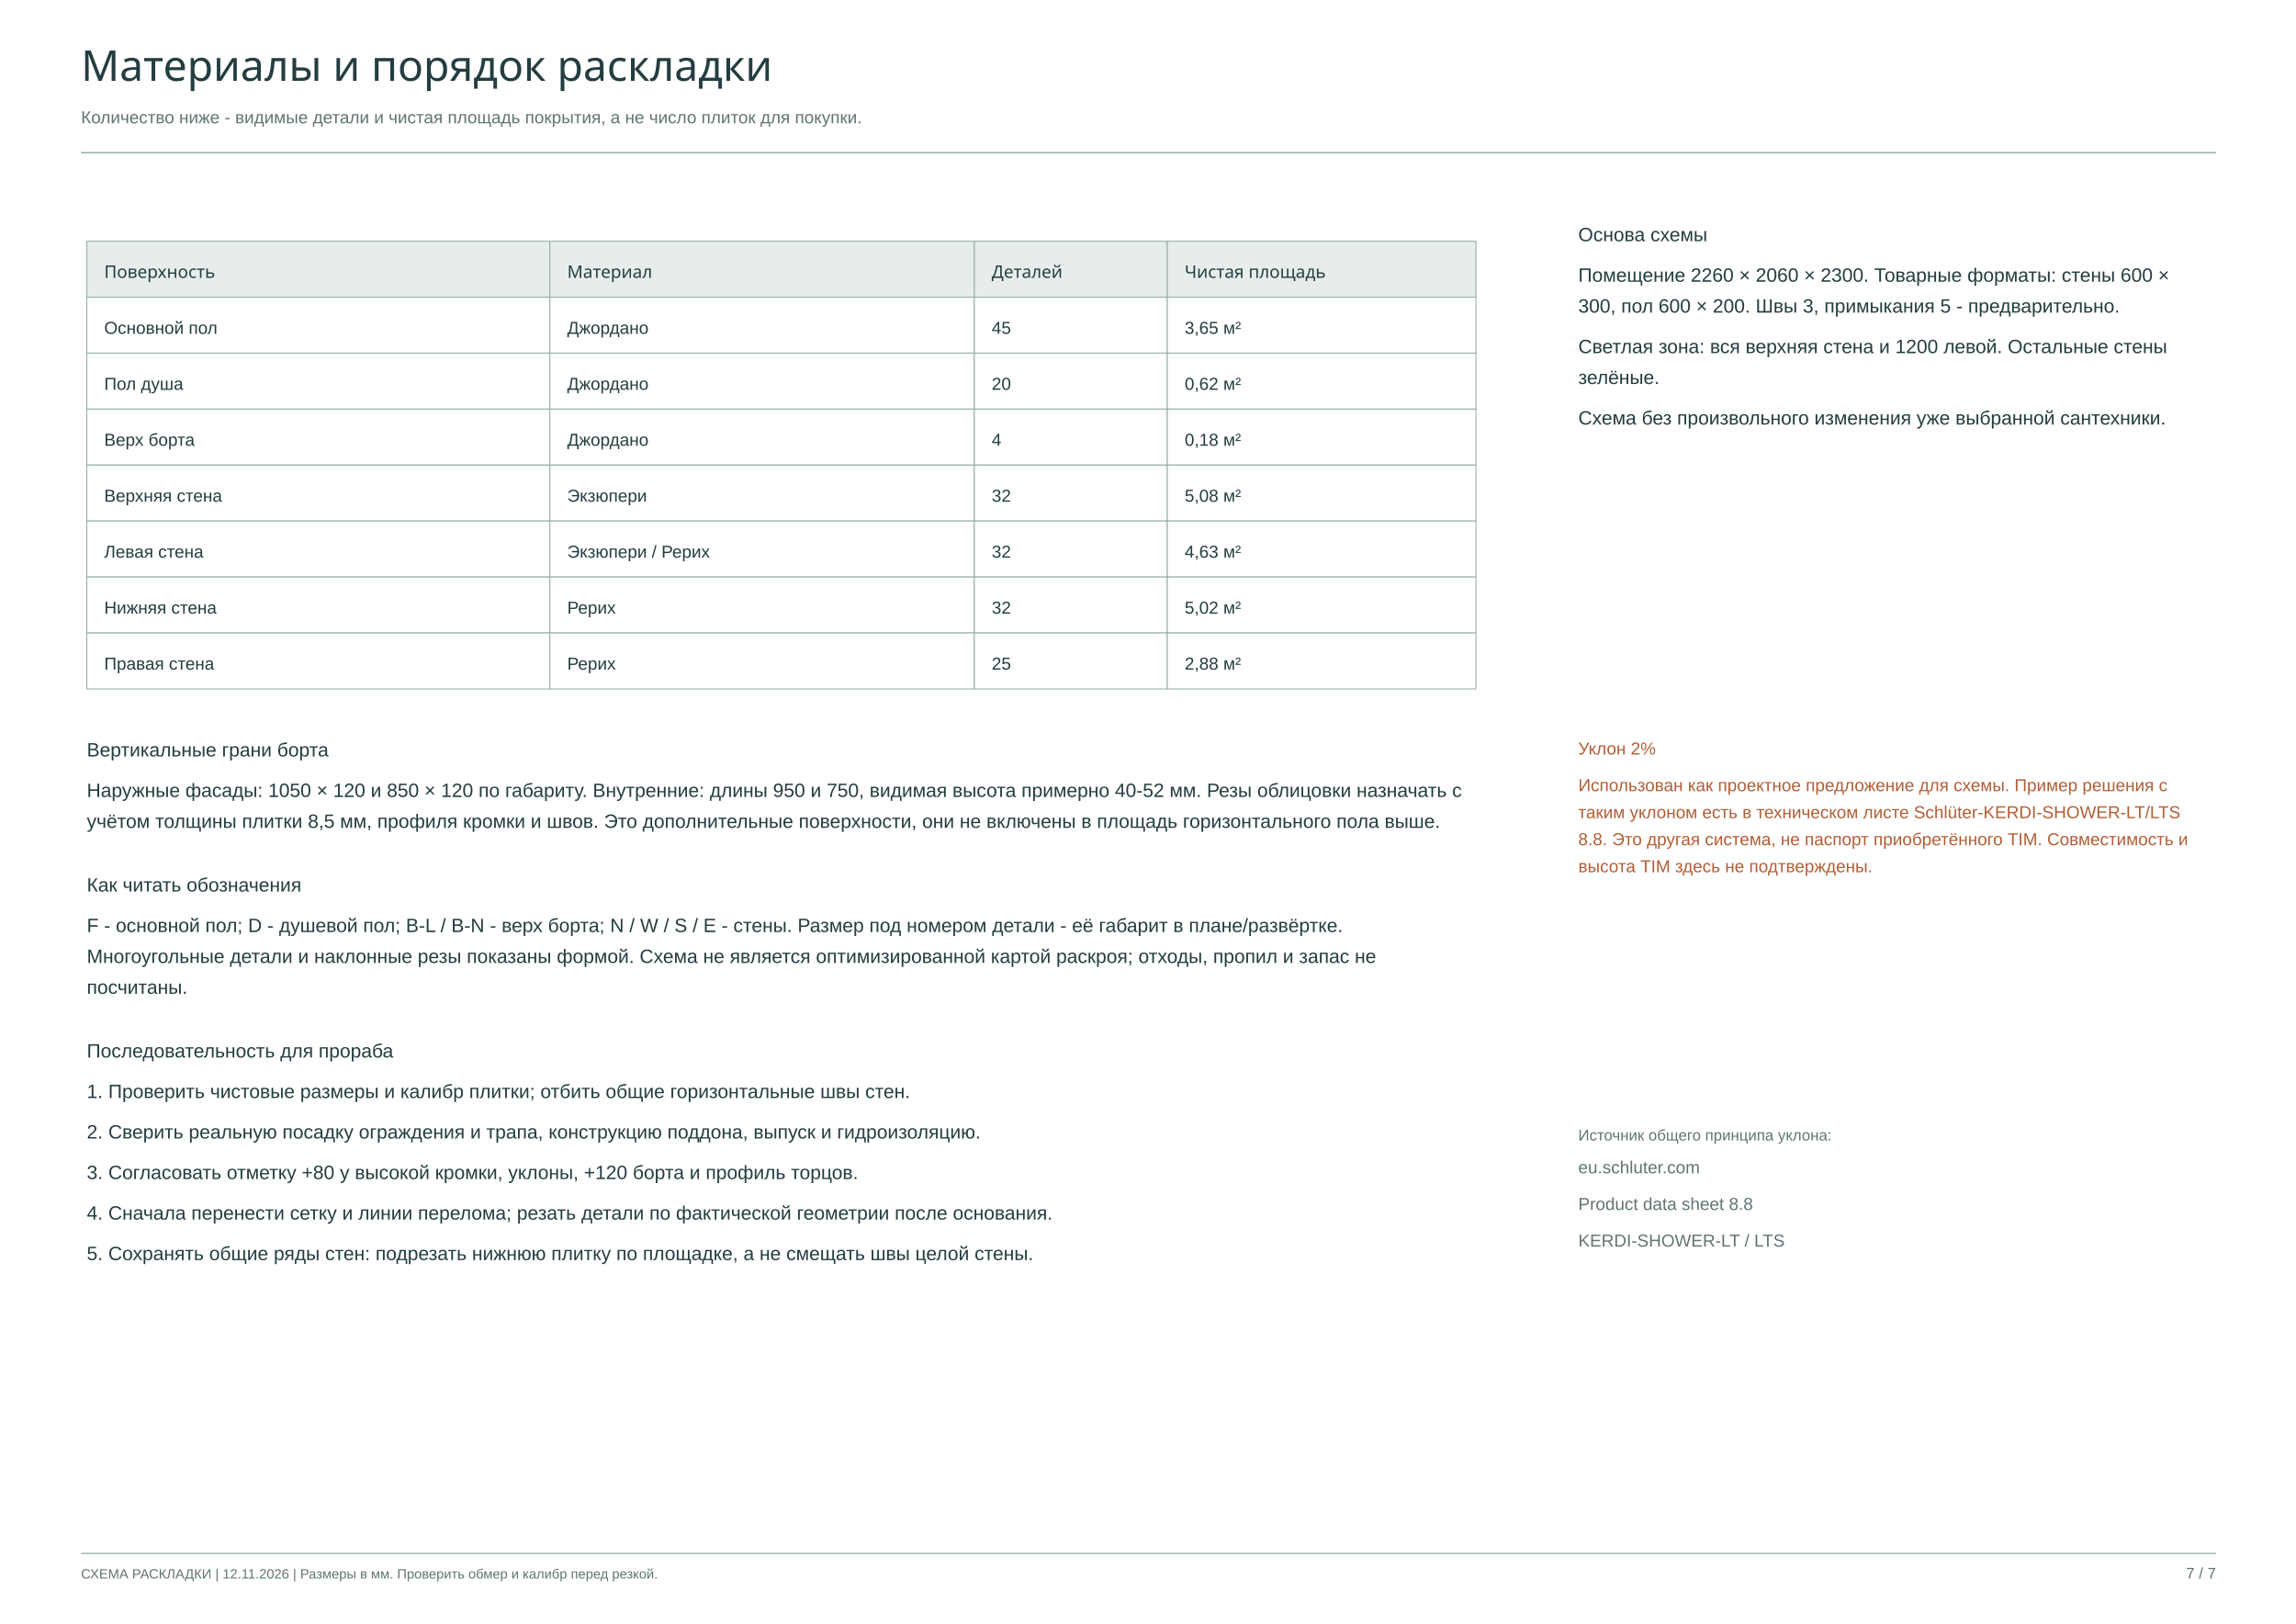
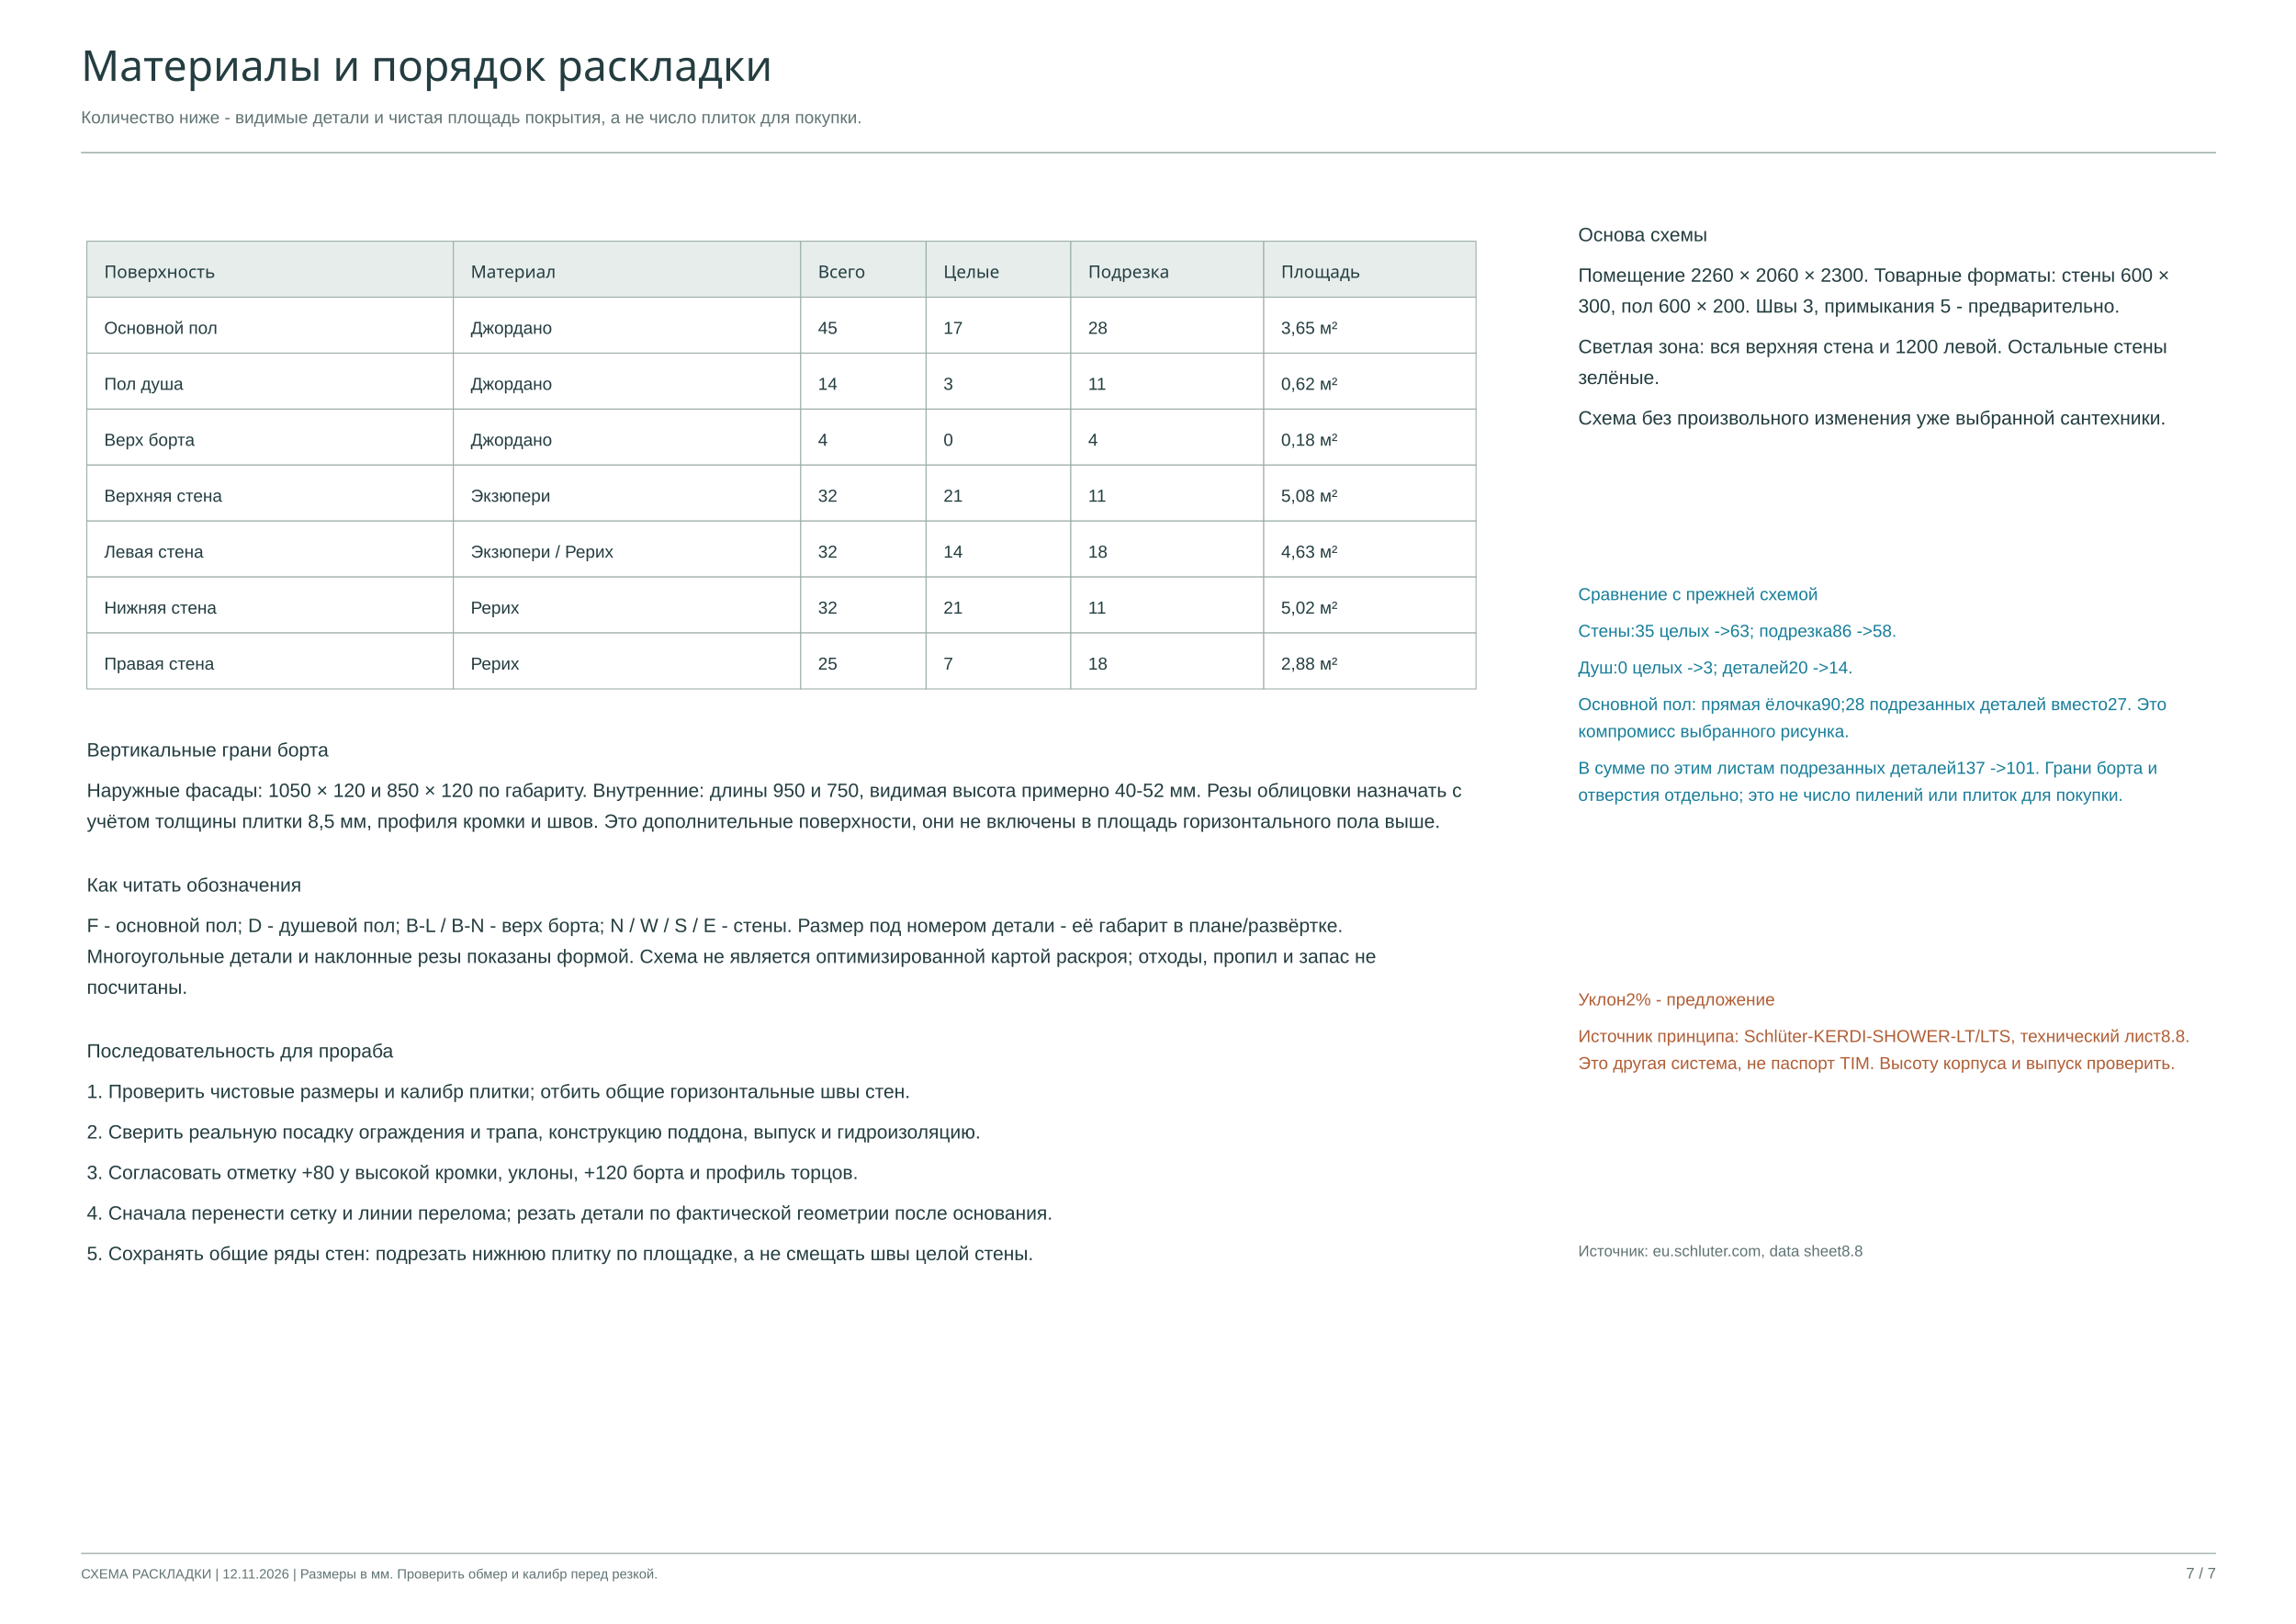
<svg xmlns="http://www.w3.org/2000/svg" width="1190.551" height="841.89" preserveAspectRatio="xMinYMin meet" viewBox="0 0 1190 841" version="1.0" fill-rule="evenodd">
  <clipPath id="clip">
    <rect x="0" y="0" width="1190.551" height="841.89" />
  </clipPath>
  <g id="group" transform="scale(1,-1) translate(0,-841)" style="clip-path: url(#clip)">
    <g transform="">
      <rect x="0" y="0" width="1190.551" height="841.89" style="stroke: none; stroke-linecap: butt; stroke-width: 0.5; fill: rgb(100%,100%,100%); fill-rule: evenodd;" />
      <text x="42" y="799.89" style="font-family: Arial-Bold; font-size: 22px;fill: rgb(14%,24%,25%); stroke:none;" transform="translate(0,1599) scale(1,-1)">Материалы и порядок раскладки</text>
      <text x="42" y="777.89" style="font-family: Arial; font-size: 9px;fill: rgb(38%,45%,45%); stroke:none;" transform="translate(0,1555) scale(1,-1)">Количество ниже - видимые детали и чистая площадь покрытия, а не число плиток для покупки.</text>
      <path d="M 42,761.89 L 1148.551,761.89 Z" style="stroke: rgb(60%,67%,65%); stroke-linecap: butt; stroke-width: 0.7;" />
      <path d="M 42,36 L 1148.551,36 Z" style="stroke: rgb(60%,67%,65%); stroke-linecap: butt; stroke-width: 0.6;" />
      <text x="42" y="23" style="font-family: Arial; font-size: 7px;fill: rgb(38%,45%,45%); stroke:none;" transform="translate(0,46) scale(1,-1)">СХЕМА РАСКЛАДКИ  |  12.11.2026  |  Размеры в мм. Проверить обмер и калибр перед резкой.</text>
      <text x="1132.985" y="23" style="font-family: Arial; font-size: 8px;fill: rgb(38%,45%,45%); stroke:none;" transform="translate(0,46) scale(1,-1)">7 / 7</text>
-       <rect x="45" y="687" width="240" height="29" style="stroke: rgb(60%,67%,65%); stroke-linecap: butt; stroke-width: 0.5; fill: rgb(90%,93%,92%); fill-rule: evenodd;" />
+       <rect x="45" y="687" width="190" height="29" style="stroke: rgb(60%,67%,65%); stroke-linecap: butt; stroke-width: 0.5; fill: rgb(90%,93%,92%); fill-rule: evenodd;" />
      <text x="54" y="697" style="font-family: Arial-Bold; font-size: 9px;fill: rgb(14%,24%,25%); stroke:none;" transform="translate(0,1394) scale(1,-1)">Поверхность</text>
-       <rect x="285" y="687" width="220" height="29" style="stroke: rgb(60%,67%,65%); stroke-linecap: butt; stroke-width: 0.5; fill: rgb(90%,93%,92%); fill-rule: evenodd;" />
-       <text x="294" y="697" style="font-family: Arial-Bold; font-size: 9px;fill: rgb(14%,24%,25%); stroke:none;" transform="translate(0,1394) scale(1,-1)">Материал</text>
-       <rect x="505" y="687" width="100" height="29" style="stroke: rgb(60%,67%,65%); stroke-linecap: butt; stroke-width: 0.5; fill: rgb(90%,93%,92%); fill-rule: evenodd;" />
-       <text x="514" y="697" style="font-family: Arial-Bold; font-size: 9px;fill: rgb(14%,24%,25%); stroke:none;" transform="translate(0,1394) scale(1,-1)">Деталей</text>
-       <rect x="605" y="687" width="160" height="29" style="stroke: rgb(60%,67%,65%); stroke-linecap: butt; stroke-width: 0.5; fill: rgb(90%,93%,92%); fill-rule: evenodd;" />
-       <text x="614" y="697" style="font-family: Arial-Bold; font-size: 9px;fill: rgb(14%,24%,25%); stroke:none;" transform="translate(0,1394) scale(1,-1)">Чистая площадь</text>
-       <rect x="45" y="658" width="240" height="29" style="stroke: rgb(60%,67%,65%); stroke-linecap: butt; stroke-width: 0.5; fill: rgb(100%,100%,100%); fill-rule: evenodd;" />
+       <rect x="235" y="687" width="180" height="29" style="stroke: rgb(60%,67%,65%); stroke-linecap: butt; stroke-width: 0.5; fill: rgb(90%,93%,92%); fill-rule: evenodd;" />
+       <text x="244" y="697" style="font-family: Arial-Bold; font-size: 9px;fill: rgb(14%,24%,25%); stroke:none;" transform="translate(0,1394) scale(1,-1)">Материал</text>
+       <rect x="415" y="687" width="65" height="29" style="stroke: rgb(60%,67%,65%); stroke-linecap: butt; stroke-width: 0.5; fill: rgb(90%,93%,92%); fill-rule: evenodd;" />
+       <text x="424" y="697" style="font-family: Arial-Bold; font-size: 9px;fill: rgb(14%,24%,25%); stroke:none;" transform="translate(0,1394) scale(1,-1)">Всего</text>
+       <rect x="480" y="687" width="75" height="29" style="stroke: rgb(60%,67%,65%); stroke-linecap: butt; stroke-width: 0.5; fill: rgb(90%,93%,92%); fill-rule: evenodd;" />
+       <text x="489" y="697" style="font-family: Arial-Bold; font-size: 9px;fill: rgb(14%,24%,25%); stroke:none;" transform="translate(0,1394) scale(1,-1)">Целые</text>
+       <rect x="555" y="687" width="100" height="29" style="stroke: rgb(60%,67%,65%); stroke-linecap: butt; stroke-width: 0.5; fill: rgb(90%,93%,92%); fill-rule: evenodd;" />
+       <text x="564" y="697" style="font-family: Arial-Bold; font-size: 9px;fill: rgb(14%,24%,25%); stroke:none;" transform="translate(0,1394) scale(1,-1)">Подрезка</text>
+       <rect x="655" y="687" width="110" height="29" style="stroke: rgb(60%,67%,65%); stroke-linecap: butt; stroke-width: 0.5; fill: rgb(90%,93%,92%); fill-rule: evenodd;" />
+       <text x="664" y="697" style="font-family: Arial-Bold; font-size: 9px;fill: rgb(14%,24%,25%); stroke:none;" transform="translate(0,1394) scale(1,-1)">Площадь</text>
+       <rect x="45" y="658" width="190" height="29" style="stroke: rgb(60%,67%,65%); stroke-linecap: butt; stroke-width: 0.5; fill: rgb(100%,100%,100%); fill-rule: evenodd;" />
      <text x="54" y="668" style="font-family: Arial; font-size: 9px;fill: rgb(14%,24%,25%); stroke:none;" transform="translate(0,1336) scale(1,-1)">Основной пол</text>
-       <rect x="285" y="658" width="220" height="29" style="stroke: rgb(60%,67%,65%); stroke-linecap: butt; stroke-width: 0.5; fill: rgb(100%,100%,100%); fill-rule: evenodd;" />
-       <text x="294" y="668" style="font-family: Arial; font-size: 9px;fill: rgb(14%,24%,25%); stroke:none;" transform="translate(0,1336) scale(1,-1)">Джордано</text>
-       <rect x="505" y="658" width="100" height="29" style="stroke: rgb(60%,67%,65%); stroke-linecap: butt; stroke-width: 0.5; fill: rgb(100%,100%,100%); fill-rule: evenodd;" />
-       <text x="514" y="668" style="font-family: Arial; font-size: 9px;fill: rgb(14%,24%,25%); stroke:none;" transform="translate(0,1336) scale(1,-1)">45</text>
-       <rect x="605" y="658" width="160" height="29" style="stroke: rgb(60%,67%,65%); stroke-linecap: butt; stroke-width: 0.5; fill: rgb(100%,100%,100%); fill-rule: evenodd;" />
-       <text x="614" y="668" style="font-family: Arial; font-size: 9px;fill: rgb(14%,24%,25%); stroke:none;" transform="translate(0,1336) scale(1,-1)">3,65 м²</text>
-       <rect x="45" y="629" width="240" height="29" style="stroke: rgb(60%,67%,65%); stroke-linecap: butt; stroke-width: 0.5; fill: rgb(100%,100%,100%); fill-rule: evenodd;" />
+       <rect x="235" y="658" width="180" height="29" style="stroke: rgb(60%,67%,65%); stroke-linecap: butt; stroke-width: 0.5; fill: rgb(100%,100%,100%); fill-rule: evenodd;" />
+       <text x="244" y="668" style="font-family: Arial; font-size: 9px;fill: rgb(14%,24%,25%); stroke:none;" transform="translate(0,1336) scale(1,-1)">Джордано</text>
+       <rect x="415" y="658" width="65" height="29" style="stroke: rgb(60%,67%,65%); stroke-linecap: butt; stroke-width: 0.5; fill: rgb(100%,100%,100%); fill-rule: evenodd;" />
+       <text x="424" y="668" style="font-family: Arial; font-size: 9px;fill: rgb(14%,24%,25%); stroke:none;" transform="translate(0,1336) scale(1,-1)">45</text>
+       <rect x="480" y="658" width="75" height="29" style="stroke: rgb(60%,67%,65%); stroke-linecap: butt; stroke-width: 0.5; fill: rgb(100%,100%,100%); fill-rule: evenodd;" />
+       <text x="489" y="668" style="font-family: Arial; font-size: 9px;fill: rgb(14%,24%,25%); stroke:none;" transform="translate(0,1336) scale(1,-1)">17</text>
+       <rect x="555" y="658" width="100" height="29" style="stroke: rgb(60%,67%,65%); stroke-linecap: butt; stroke-width: 0.5; fill: rgb(100%,100%,100%); fill-rule: evenodd;" />
+       <text x="564" y="668" style="font-family: Arial; font-size: 9px;fill: rgb(14%,24%,25%); stroke:none;" transform="translate(0,1336) scale(1,-1)">28</text>
+       <rect x="655" y="658" width="110" height="29" style="stroke: rgb(60%,67%,65%); stroke-linecap: butt; stroke-width: 0.5; fill: rgb(100%,100%,100%); fill-rule: evenodd;" />
+       <text x="664" y="668" style="font-family: Arial; font-size: 9px;fill: rgb(14%,24%,25%); stroke:none;" transform="translate(0,1336) scale(1,-1)">3,65 м²</text>
+       <rect x="45" y="629" width="190" height="29" style="stroke: rgb(60%,67%,65%); stroke-linecap: butt; stroke-width: 0.5; fill: rgb(100%,100%,100%); fill-rule: evenodd;" />
      <text x="54" y="639" style="font-family: Arial; font-size: 9px;fill: rgb(14%,24%,25%); stroke:none;" transform="translate(0,1278) scale(1,-1)">Пол душа</text>
-       <rect x="285" y="629" width="220" height="29" style="stroke: rgb(60%,67%,65%); stroke-linecap: butt; stroke-width: 0.5; fill: rgb(100%,100%,100%); fill-rule: evenodd;" />
-       <text x="294" y="639" style="font-family: Arial; font-size: 9px;fill: rgb(14%,24%,25%); stroke:none;" transform="translate(0,1278) scale(1,-1)">Джордано</text>
-       <rect x="505" y="629" width="100" height="29" style="stroke: rgb(60%,67%,65%); stroke-linecap: butt; stroke-width: 0.5; fill: rgb(100%,100%,100%); fill-rule: evenodd;" />
-       <text x="514" y="639" style="font-family: Arial; font-size: 9px;fill: rgb(14%,24%,25%); stroke:none;" transform="translate(0,1278) scale(1,-1)">20</text>
-       <rect x="605" y="629" width="160" height="29" style="stroke: rgb(60%,67%,65%); stroke-linecap: butt; stroke-width: 0.5; fill: rgb(100%,100%,100%); fill-rule: evenodd;" />
-       <text x="614" y="639" style="font-family: Arial; font-size: 9px;fill: rgb(14%,24%,25%); stroke:none;" transform="translate(0,1278) scale(1,-1)">0,62 м²</text>
-       <rect x="45" y="600" width="240" height="29" style="stroke: rgb(60%,67%,65%); stroke-linecap: butt; stroke-width: 0.5; fill: rgb(100%,100%,100%); fill-rule: evenodd;" />
+       <rect x="235" y="629" width="180" height="29" style="stroke: rgb(60%,67%,65%); stroke-linecap: butt; stroke-width: 0.5; fill: rgb(100%,100%,100%); fill-rule: evenodd;" />
+       <text x="244" y="639" style="font-family: Arial; font-size: 9px;fill: rgb(14%,24%,25%); stroke:none;" transform="translate(0,1278) scale(1,-1)">Джордано</text>
+       <rect x="415" y="629" width="65" height="29" style="stroke: rgb(60%,67%,65%); stroke-linecap: butt; stroke-width: 0.5; fill: rgb(100%,100%,100%); fill-rule: evenodd;" />
+       <text x="424" y="639" style="font-family: Arial; font-size: 9px;fill: rgb(14%,24%,25%); stroke:none;" transform="translate(0,1278) scale(1,-1)">14</text>
+       <rect x="480" y="629" width="75" height="29" style="stroke: rgb(60%,67%,65%); stroke-linecap: butt; stroke-width: 0.5; fill: rgb(100%,100%,100%); fill-rule: evenodd;" />
+       <text x="489" y="639" style="font-family: Arial; font-size: 9px;fill: rgb(14%,24%,25%); stroke:none;" transform="translate(0,1278) scale(1,-1)">3</text>
+       <rect x="555" y="629" width="100" height="29" style="stroke: rgb(60%,67%,65%); stroke-linecap: butt; stroke-width: 0.5; fill: rgb(100%,100%,100%); fill-rule: evenodd;" />
+       <text x="564" y="639" style="font-family: Arial; font-size: 9px;fill: rgb(14%,24%,25%); stroke:none;" transform="translate(0,1278) scale(1,-1)">11</text>
+       <rect x="655" y="629" width="110" height="29" style="stroke: rgb(60%,67%,65%); stroke-linecap: butt; stroke-width: 0.5; fill: rgb(100%,100%,100%); fill-rule: evenodd;" />
+       <text x="664" y="639" style="font-family: Arial; font-size: 9px;fill: rgb(14%,24%,25%); stroke:none;" transform="translate(0,1278) scale(1,-1)">0,62 м²</text>
+       <rect x="45" y="600" width="190" height="29" style="stroke: rgb(60%,67%,65%); stroke-linecap: butt; stroke-width: 0.5; fill: rgb(100%,100%,100%); fill-rule: evenodd;" />
      <text x="54" y="610" style="font-family: Arial; font-size: 9px;fill: rgb(14%,24%,25%); stroke:none;" transform="translate(0,1220) scale(1,-1)">Верх борта</text>
-       <rect x="285" y="600" width="220" height="29" style="stroke: rgb(60%,67%,65%); stroke-linecap: butt; stroke-width: 0.5; fill: rgb(100%,100%,100%); fill-rule: evenodd;" />
-       <text x="294" y="610" style="font-family: Arial; font-size: 9px;fill: rgb(14%,24%,25%); stroke:none;" transform="translate(0,1220) scale(1,-1)">Джордано</text>
-       <rect x="505" y="600" width="100" height="29" style="stroke: rgb(60%,67%,65%); stroke-linecap: butt; stroke-width: 0.5; fill: rgb(100%,100%,100%); fill-rule: evenodd;" />
-       <text x="514" y="610" style="font-family: Arial; font-size: 9px;fill: rgb(14%,24%,25%); stroke:none;" transform="translate(0,1220) scale(1,-1)">4</text>
-       <rect x="605" y="600" width="160" height="29" style="stroke: rgb(60%,67%,65%); stroke-linecap: butt; stroke-width: 0.5; fill: rgb(100%,100%,100%); fill-rule: evenodd;" />
-       <text x="614" y="610" style="font-family: Arial; font-size: 9px;fill: rgb(14%,24%,25%); stroke:none;" transform="translate(0,1220) scale(1,-1)">0,18 м²</text>
-       <rect x="45" y="571" width="240" height="29" style="stroke: rgb(60%,67%,65%); stroke-linecap: butt; stroke-width: 0.5; fill: rgb(100%,100%,100%); fill-rule: evenodd;" />
+       <rect x="235" y="600" width="180" height="29" style="stroke: rgb(60%,67%,65%); stroke-linecap: butt; stroke-width: 0.5; fill: rgb(100%,100%,100%); fill-rule: evenodd;" />
+       <text x="244" y="610" style="font-family: Arial; font-size: 9px;fill: rgb(14%,24%,25%); stroke:none;" transform="translate(0,1220) scale(1,-1)">Джордано</text>
+       <rect x="415" y="600" width="65" height="29" style="stroke: rgb(60%,67%,65%); stroke-linecap: butt; stroke-width: 0.5; fill: rgb(100%,100%,100%); fill-rule: evenodd;" />
+       <text x="424" y="610" style="font-family: Arial; font-size: 9px;fill: rgb(14%,24%,25%); stroke:none;" transform="translate(0,1220) scale(1,-1)">4</text>
+       <rect x="480" y="600" width="75" height="29" style="stroke: rgb(60%,67%,65%); stroke-linecap: butt; stroke-width: 0.5; fill: rgb(100%,100%,100%); fill-rule: evenodd;" />
+       <text x="489" y="610" style="font-family: Arial; font-size: 9px;fill: rgb(14%,24%,25%); stroke:none;" transform="translate(0,1220) scale(1,-1)">0</text>
+       <rect x="555" y="600" width="100" height="29" style="stroke: rgb(60%,67%,65%); stroke-linecap: butt; stroke-width: 0.5; fill: rgb(100%,100%,100%); fill-rule: evenodd;" />
+       <text x="564" y="610" style="font-family: Arial; font-size: 9px;fill: rgb(14%,24%,25%); stroke:none;" transform="translate(0,1220) scale(1,-1)">4</text>
+       <rect x="655" y="600" width="110" height="29" style="stroke: rgb(60%,67%,65%); stroke-linecap: butt; stroke-width: 0.5; fill: rgb(100%,100%,100%); fill-rule: evenodd;" />
+       <text x="664" y="610" style="font-family: Arial; font-size: 9px;fill: rgb(14%,24%,25%); stroke:none;" transform="translate(0,1220) scale(1,-1)">0,18 м²</text>
+       <rect x="45" y="571" width="190" height="29" style="stroke: rgb(60%,67%,65%); stroke-linecap: butt; stroke-width: 0.5; fill: rgb(100%,100%,100%); fill-rule: evenodd;" />
      <text x="54" y="581" style="font-family: Arial; font-size: 9px;fill: rgb(14%,24%,25%); stroke:none;" transform="translate(0,1162) scale(1,-1)">Верхняя стена</text>
-       <rect x="285" y="571" width="220" height="29" style="stroke: rgb(60%,67%,65%); stroke-linecap: butt; stroke-width: 0.5; fill: rgb(100%,100%,100%); fill-rule: evenodd;" />
-       <text x="294" y="581" style="font-family: Arial; font-size: 9px;fill: rgb(14%,24%,25%); stroke:none;" transform="translate(0,1162) scale(1,-1)">Экзюпери</text>
-       <rect x="505" y="571" width="100" height="29" style="stroke: rgb(60%,67%,65%); stroke-linecap: butt; stroke-width: 0.5; fill: rgb(100%,100%,100%); fill-rule: evenodd;" />
-       <text x="514" y="581" style="font-family: Arial; font-size: 9px;fill: rgb(14%,24%,25%); stroke:none;" transform="translate(0,1162) scale(1,-1)">32</text>
-       <rect x="605" y="571" width="160" height="29" style="stroke: rgb(60%,67%,65%); stroke-linecap: butt; stroke-width: 0.5; fill: rgb(100%,100%,100%); fill-rule: evenodd;" />
-       <text x="614" y="581" style="font-family: Arial; font-size: 9px;fill: rgb(14%,24%,25%); stroke:none;" transform="translate(0,1162) scale(1,-1)">5,08 м²</text>
-       <rect x="45" y="542" width="240" height="29" style="stroke: rgb(60%,67%,65%); stroke-linecap: butt; stroke-width: 0.5; fill: rgb(100%,100%,100%); fill-rule: evenodd;" />
+       <rect x="235" y="571" width="180" height="29" style="stroke: rgb(60%,67%,65%); stroke-linecap: butt; stroke-width: 0.5; fill: rgb(100%,100%,100%); fill-rule: evenodd;" />
+       <text x="244" y="581" style="font-family: Arial; font-size: 9px;fill: rgb(14%,24%,25%); stroke:none;" transform="translate(0,1162) scale(1,-1)">Экзюпери</text>
+       <rect x="415" y="571" width="65" height="29" style="stroke: rgb(60%,67%,65%); stroke-linecap: butt; stroke-width: 0.5; fill: rgb(100%,100%,100%); fill-rule: evenodd;" />
+       <text x="424" y="581" style="font-family: Arial; font-size: 9px;fill: rgb(14%,24%,25%); stroke:none;" transform="translate(0,1162) scale(1,-1)">32</text>
+       <rect x="480" y="571" width="75" height="29" style="stroke: rgb(60%,67%,65%); stroke-linecap: butt; stroke-width: 0.5; fill: rgb(100%,100%,100%); fill-rule: evenodd;" />
+       <text x="489" y="581" style="font-family: Arial; font-size: 9px;fill: rgb(14%,24%,25%); stroke:none;" transform="translate(0,1162) scale(1,-1)">21</text>
+       <rect x="555" y="571" width="100" height="29" style="stroke: rgb(60%,67%,65%); stroke-linecap: butt; stroke-width: 0.5; fill: rgb(100%,100%,100%); fill-rule: evenodd;" />
+       <text x="564" y="581" style="font-family: Arial; font-size: 9px;fill: rgb(14%,24%,25%); stroke:none;" transform="translate(0,1162) scale(1,-1)">11</text>
+       <rect x="655" y="571" width="110" height="29" style="stroke: rgb(60%,67%,65%); stroke-linecap: butt; stroke-width: 0.5; fill: rgb(100%,100%,100%); fill-rule: evenodd;" />
+       <text x="664" y="581" style="font-family: Arial; font-size: 9px;fill: rgb(14%,24%,25%); stroke:none;" transform="translate(0,1162) scale(1,-1)">5,08 м²</text>
+       <rect x="45" y="542" width="190" height="29" style="stroke: rgb(60%,67%,65%); stroke-linecap: butt; stroke-width: 0.5; fill: rgb(100%,100%,100%); fill-rule: evenodd;" />
      <text x="54" y="552" style="font-family: Arial; font-size: 9px;fill: rgb(14%,24%,25%); stroke:none;" transform="translate(0,1104) scale(1,-1)">Левая стена</text>
-       <rect x="285" y="542" width="220" height="29" style="stroke: rgb(60%,67%,65%); stroke-linecap: butt; stroke-width: 0.5; fill: rgb(100%,100%,100%); fill-rule: evenodd;" />
-       <text x="294" y="552" style="font-family: Arial; font-size: 9px;fill: rgb(14%,24%,25%); stroke:none;" transform="translate(0,1104) scale(1,-1)">Экзюпери / Рерих</text>
-       <rect x="505" y="542" width="100" height="29" style="stroke: rgb(60%,67%,65%); stroke-linecap: butt; stroke-width: 0.5; fill: rgb(100%,100%,100%); fill-rule: evenodd;" />
-       <text x="514" y="552" style="font-family: Arial; font-size: 9px;fill: rgb(14%,24%,25%); stroke:none;" transform="translate(0,1104) scale(1,-1)">32</text>
-       <rect x="605" y="542" width="160" height="29" style="stroke: rgb(60%,67%,65%); stroke-linecap: butt; stroke-width: 0.5; fill: rgb(100%,100%,100%); fill-rule: evenodd;" />
-       <text x="614" y="552" style="font-family: Arial; font-size: 9px;fill: rgb(14%,24%,25%); stroke:none;" transform="translate(0,1104) scale(1,-1)">4,63 м²</text>
-       <rect x="45" y="513" width="240" height="29" style="stroke: rgb(60%,67%,65%); stroke-linecap: butt; stroke-width: 0.5; fill: rgb(100%,100%,100%); fill-rule: evenodd;" />
+       <rect x="235" y="542" width="180" height="29" style="stroke: rgb(60%,67%,65%); stroke-linecap: butt; stroke-width: 0.5; fill: rgb(100%,100%,100%); fill-rule: evenodd;" />
+       <text x="244" y="552" style="font-family: Arial; font-size: 9px;fill: rgb(14%,24%,25%); stroke:none;" transform="translate(0,1104) scale(1,-1)">Экзюпери / Рерих</text>
+       <rect x="415" y="542" width="65" height="29" style="stroke: rgb(60%,67%,65%); stroke-linecap: butt; stroke-width: 0.5; fill: rgb(100%,100%,100%); fill-rule: evenodd;" />
+       <text x="424" y="552" style="font-family: Arial; font-size: 9px;fill: rgb(14%,24%,25%); stroke:none;" transform="translate(0,1104) scale(1,-1)">32</text>
+       <rect x="480" y="542" width="75" height="29" style="stroke: rgb(60%,67%,65%); stroke-linecap: butt; stroke-width: 0.5; fill: rgb(100%,100%,100%); fill-rule: evenodd;" />
+       <text x="489" y="552" style="font-family: Arial; font-size: 9px;fill: rgb(14%,24%,25%); stroke:none;" transform="translate(0,1104) scale(1,-1)">14</text>
+       <rect x="555" y="542" width="100" height="29" style="stroke: rgb(60%,67%,65%); stroke-linecap: butt; stroke-width: 0.5; fill: rgb(100%,100%,100%); fill-rule: evenodd;" />
+       <text x="564" y="552" style="font-family: Arial; font-size: 9px;fill: rgb(14%,24%,25%); stroke:none;" transform="translate(0,1104) scale(1,-1)">18</text>
+       <rect x="655" y="542" width="110" height="29" style="stroke: rgb(60%,67%,65%); stroke-linecap: butt; stroke-width: 0.5; fill: rgb(100%,100%,100%); fill-rule: evenodd;" />
+       <text x="664" y="552" style="font-family: Arial; font-size: 9px;fill: rgb(14%,24%,25%); stroke:none;" transform="translate(0,1104) scale(1,-1)">4,63 м²</text>
+       <rect x="45" y="513" width="190" height="29" style="stroke: rgb(60%,67%,65%); stroke-linecap: butt; stroke-width: 0.5; fill: rgb(100%,100%,100%); fill-rule: evenodd;" />
      <text x="54" y="523" style="font-family: Arial; font-size: 9px;fill: rgb(14%,24%,25%); stroke:none;" transform="translate(0,1046) scale(1,-1)">Нижняя стена</text>
-       <rect x="285" y="513" width="220" height="29" style="stroke: rgb(60%,67%,65%); stroke-linecap: butt; stroke-width: 0.5; fill: rgb(100%,100%,100%); fill-rule: evenodd;" />
-       <text x="294" y="523" style="font-family: Arial; font-size: 9px;fill: rgb(14%,24%,25%); stroke:none;" transform="translate(0,1046) scale(1,-1)">Рерих</text>
-       <rect x="505" y="513" width="100" height="29" style="stroke: rgb(60%,67%,65%); stroke-linecap: butt; stroke-width: 0.5; fill: rgb(100%,100%,100%); fill-rule: evenodd;" />
-       <text x="514" y="523" style="font-family: Arial; font-size: 9px;fill: rgb(14%,24%,25%); stroke:none;" transform="translate(0,1046) scale(1,-1)">32</text>
-       <rect x="605" y="513" width="160" height="29" style="stroke: rgb(60%,67%,65%); stroke-linecap: butt; stroke-width: 0.5; fill: rgb(100%,100%,100%); fill-rule: evenodd;" />
-       <text x="614" y="523" style="font-family: Arial; font-size: 9px;fill: rgb(14%,24%,25%); stroke:none;" transform="translate(0,1046) scale(1,-1)">5,02 м²</text>
-       <rect x="45" y="484" width="240" height="29" style="stroke: rgb(60%,67%,65%); stroke-linecap: butt; stroke-width: 0.5; fill: rgb(100%,100%,100%); fill-rule: evenodd;" />
+       <rect x="235" y="513" width="180" height="29" style="stroke: rgb(60%,67%,65%); stroke-linecap: butt; stroke-width: 0.5; fill: rgb(100%,100%,100%); fill-rule: evenodd;" />
+       <text x="244" y="523" style="font-family: Arial; font-size: 9px;fill: rgb(14%,24%,25%); stroke:none;" transform="translate(0,1046) scale(1,-1)">Рерих</text>
+       <rect x="415" y="513" width="65" height="29" style="stroke: rgb(60%,67%,65%); stroke-linecap: butt; stroke-width: 0.5; fill: rgb(100%,100%,100%); fill-rule: evenodd;" />
+       <text x="424" y="523" style="font-family: Arial; font-size: 9px;fill: rgb(14%,24%,25%); stroke:none;" transform="translate(0,1046) scale(1,-1)">32</text>
+       <rect x="480" y="513" width="75" height="29" style="stroke: rgb(60%,67%,65%); stroke-linecap: butt; stroke-width: 0.5; fill: rgb(100%,100%,100%); fill-rule: evenodd;" />
+       <text x="489" y="523" style="font-family: Arial; font-size: 9px;fill: rgb(14%,24%,25%); stroke:none;" transform="translate(0,1046) scale(1,-1)">21</text>
+       <rect x="555" y="513" width="100" height="29" style="stroke: rgb(60%,67%,65%); stroke-linecap: butt; stroke-width: 0.5; fill: rgb(100%,100%,100%); fill-rule: evenodd;" />
+       <text x="564" y="523" style="font-family: Arial; font-size: 9px;fill: rgb(14%,24%,25%); stroke:none;" transform="translate(0,1046) scale(1,-1)">11</text>
+       <rect x="655" y="513" width="110" height="29" style="stroke: rgb(60%,67%,65%); stroke-linecap: butt; stroke-width: 0.5; fill: rgb(100%,100%,100%); fill-rule: evenodd;" />
+       <text x="664" y="523" style="font-family: Arial; font-size: 9px;fill: rgb(14%,24%,25%); stroke:none;" transform="translate(0,1046) scale(1,-1)">5,02 м²</text>
+       <rect x="45" y="484" width="190" height="29" style="stroke: rgb(60%,67%,65%); stroke-linecap: butt; stroke-width: 0.5; fill: rgb(100%,100%,100%); fill-rule: evenodd;" />
      <text x="54" y="494" style="font-family: Arial; font-size: 9px;fill: rgb(14%,24%,25%); stroke:none;" transform="translate(0,988) scale(1,-1)">Правая стена</text>
-       <rect x="285" y="484" width="220" height="29" style="stroke: rgb(60%,67%,65%); stroke-linecap: butt; stroke-width: 0.5; fill: rgb(100%,100%,100%); fill-rule: evenodd;" />
-       <text x="294" y="494" style="font-family: Arial; font-size: 9px;fill: rgb(14%,24%,25%); stroke:none;" transform="translate(0,988) scale(1,-1)">Рерих</text>
-       <rect x="505" y="484" width="100" height="29" style="stroke: rgb(60%,67%,65%); stroke-linecap: butt; stroke-width: 0.5; fill: rgb(100%,100%,100%); fill-rule: evenodd;" />
-       <text x="514" y="494" style="font-family: Arial; font-size: 9px;fill: rgb(14%,24%,25%); stroke:none;" transform="translate(0,988) scale(1,-1)">25</text>
-       <rect x="605" y="484" width="160" height="29" style="stroke: rgb(60%,67%,65%); stroke-linecap: butt; stroke-width: 0.5; fill: rgb(100%,100%,100%); fill-rule: evenodd;" />
-       <text x="614" y="494" style="font-family: Arial; font-size: 9px;fill: rgb(14%,24%,25%); stroke:none;" transform="translate(0,988) scale(1,-1)">2,88 м²</text>
+       <rect x="235" y="484" width="180" height="29" style="stroke: rgb(60%,67%,65%); stroke-linecap: butt; stroke-width: 0.5; fill: rgb(100%,100%,100%); fill-rule: evenodd;" />
+       <text x="244" y="494" style="font-family: Arial; font-size: 9px;fill: rgb(14%,24%,25%); stroke:none;" transform="translate(0,988) scale(1,-1)">Рерих</text>
+       <rect x="415" y="484" width="65" height="29" style="stroke: rgb(60%,67%,65%); stroke-linecap: butt; stroke-width: 0.5; fill: rgb(100%,100%,100%); fill-rule: evenodd;" />
+       <text x="424" y="494" style="font-family: Arial; font-size: 9px;fill: rgb(14%,24%,25%); stroke:none;" transform="translate(0,988) scale(1,-1)">25</text>
+       <rect x="480" y="484" width="75" height="29" style="stroke: rgb(60%,67%,65%); stroke-linecap: butt; stroke-width: 0.5; fill: rgb(100%,100%,100%); fill-rule: evenodd;" />
+       <text x="489" y="494" style="font-family: Arial; font-size: 9px;fill: rgb(14%,24%,25%); stroke:none;" transform="translate(0,988) scale(1,-1)">7</text>
+       <rect x="555" y="484" width="100" height="29" style="stroke: rgb(60%,67%,65%); stroke-linecap: butt; stroke-width: 0.5; fill: rgb(100%,100%,100%); fill-rule: evenodd;" />
+       <text x="564" y="494" style="font-family: Arial; font-size: 9px;fill: rgb(14%,24%,25%); stroke:none;" transform="translate(0,988) scale(1,-1)">18</text>
+       <rect x="655" y="484" width="110" height="29" style="stroke: rgb(60%,67%,65%); stroke-linecap: butt; stroke-width: 0.5; fill: rgb(100%,100%,100%); fill-rule: evenodd;" />
+       <text x="664" y="494" style="font-family: Arial; font-size: 9px;fill: rgb(14%,24%,25%); stroke:none;" transform="translate(0,988) scale(1,-1)">2,88 м²</text>
      <text x="45" y="449" style="font-family: Arial; font-size: 10px;fill: rgb(14%,24%,25%); stroke:none;" transform="translate(0,898) scale(1,-1)">Вертикальные грани борта</text>
      <text x="45" y="428" style="font-family: Arial; font-size: 10px;fill: rgb(14%,24%,25%); stroke:none;" transform="translate(0,856) scale(1,-1)">Наружные фасады: 1050 × 120 и 850 × 120 по габариту. Внутренние: длины 950 и 750, видимая высота примерно 40-52 мм. Резы облицовки назначать с</text>
      <text x="45" y="412" style="font-family: Arial; font-size: 10px;fill: rgb(14%,24%,25%); stroke:none;" transform="translate(0,824) scale(1,-1)">учётом толщины плитки 8,5 мм, профиля кромки и швов. Это дополнительные поверхности, они не включены в площадь горизонтального пола выше.</text>
      <text x="45" y="379" style="font-family: Arial; font-size: 10px;fill: rgb(14%,24%,25%); stroke:none;" transform="translate(0,758) scale(1,-1)">Как читать обозначения</text>
      <text x="45" y="358" style="font-family: Arial; font-size: 10px;fill: rgb(14%,24%,25%); stroke:none;" transform="translate(0,716) scale(1,-1)">F - основной пол; D - душевой пол; B-L / B-N - верх борта; N / W / S / E - стены. Размер под номером детали - её габарит в плане/развёртке.</text>
      <text x="45" y="342" style="font-family: Arial; font-size: 10px;fill: rgb(14%,24%,25%); stroke:none;" transform="translate(0,684) scale(1,-1)">Многоугольные детали и наклонные резы показаны формой. Схема не является оптимизированной картой раскроя; отходы, пропил и запас не</text>
      <text x="45" y="326" style="font-family: Arial; font-size: 10px;fill: rgb(14%,24%,25%); stroke:none;" transform="translate(0,652) scale(1,-1)">посчитаны.</text>
      <text x="45" y="293" style="font-family: Arial; font-size: 10px;fill: rgb(14%,24%,25%); stroke:none;" transform="translate(0,586) scale(1,-1)">Последовательность для прораба</text>
      <text x="45" y="272" style="font-family: Arial; font-size: 10px;fill: rgb(14%,24%,25%); stroke:none;" transform="translate(0,544) scale(1,-1)">1. Проверить чистовые размеры и калибр плитки; отбить общие горизонтальные швы стен.</text>
      <text x="45" y="251" style="font-family: Arial; font-size: 10px;fill: rgb(14%,24%,25%); stroke:none;" transform="translate(0,502) scale(1,-1)">2. Сверить реальную посадку ограждения и трапа, конструкцию поддона, выпуск и гидроизоляцию.</text>
      <text x="45" y="230" style="font-family: Arial; font-size: 10px;fill: rgb(14%,24%,25%); stroke:none;" transform="translate(0,460) scale(1,-1)">3. Согласовать отметку +80 у высокой кромки, уклоны, +120 борта и профиль торцов.</text>
      <text x="45" y="209" style="font-family: Arial; font-size: 10px;fill: rgb(14%,24%,25%); stroke:none;" transform="translate(0,418) scale(1,-1)">4. Сначала перенести сетку и линии перелома; резать детали по фактической геометрии после основания.</text>
      <text x="45" y="188" style="font-family: Arial; font-size: 10px;fill: rgb(14%,24%,25%); stroke:none;" transform="translate(0,376) scale(1,-1)">5. Сохранять общие ряды стен: подрезать нижнюю плитку по площадке, а не смещать швы целой стены.</text>
      <text x="818" y="716" style="font-family: Arial; font-size: 10px;fill: rgb(14%,24%,25%); stroke:none;" transform="translate(0,1432) scale(1,-1)">Основа схемы</text>
      <text x="818" y="695" style="font-family: Arial; font-size: 10px;fill: rgb(14%,24%,25%); stroke:none;" transform="translate(0,1390) scale(1,-1)">Помещение 2260 × 2060 × 2300. Товарные форматы: стены 600 ×</text>
      <text x="818" y="679" style="font-family: Arial; font-size: 10px;fill: rgb(14%,24%,25%); stroke:none;" transform="translate(0,1358) scale(1,-1)">300, пол 600 × 200. Швы 3, примыкания 5 - предварительно.</text>
      <text x="818" y="658" style="font-family: Arial; font-size: 10px;fill: rgb(14%,24%,25%); stroke:none;" transform="translate(0,1316) scale(1,-1)">Светлая зона: вся верхняя стена и 1200 левой. Остальные стены</text>
      <text x="818" y="642" style="font-family: Arial; font-size: 10px;fill: rgb(14%,24%,25%); stroke:none;" transform="translate(0,1284) scale(1,-1)">зелёные.</text>
      <text x="818" y="621" style="font-family: Arial; font-size: 10px;fill: rgb(14%,24%,25%); stroke:none;" transform="translate(0,1242) scale(1,-1)">Схема без произвольного изменения уже выбранной сантехники.</text>
-       <text x="818" y="450" style="font-family: Arial; font-size: 9px;fill: rgb(69%,37%,21%); stroke:none;" transform="translate(0,900) scale(1,-1)">Уклон 2%</text>
-       <text x="818" y="431" style="font-family: Arial; font-size: 9px;fill: rgb(69%,37%,21%); stroke:none;" transform="translate(0,862) scale(1,-1)">Использован как проектное предложение для схемы. Пример решения с</text>
-       <text x="818" y="417" style="font-family: Arial; font-size: 9px;fill: rgb(69%,37%,21%); stroke:none;" transform="translate(0,834) scale(1,-1)">таким уклоном есть в техническом листе Schlüter-KERDI-SHOWER-LT/LTS</text>
-       <text x="818" y="403" style="font-family: Arial; font-size: 9px;fill: rgb(69%,37%,21%); stroke:none;" transform="translate(0,806) scale(1,-1)">8.8. Это другая система, не паспорт приобретённого TIM. Совместимость и</text>
-       <text x="818" y="389" style="font-family: Arial; font-size: 9px;fill: rgb(69%,37%,21%); stroke:none;" transform="translate(0,778) scale(1,-1)">высота TIM здесь не подтверждены.</text>
-       <text x="818" y="250" style="font-family: Arial; font-size: 8px;fill: rgb(38%,45%,45%); stroke:none;" transform="translate(0,500) scale(1,-1)">Источник общего принципа уклона:</text>
-       <text x="818" y="233" style="font-family: Arial; font-size: 9px;fill: rgb(38%,45%,45%); stroke:none;" transform="translate(0,466) scale(1,-1)">eu.schluter.com</text>
-       <text x="818" y="214" style="font-family: Arial; font-size: 9px;fill: rgb(38%,45%,45%); stroke:none;" transform="translate(0,428) scale(1,-1)">Product data sheet 8.8</text>
-       <text x="818" y="195" style="font-family: Arial; font-size: 9px;fill: rgb(38%,45%,45%); stroke:none;" transform="translate(0,390) scale(1,-1)">KERDI-SHOWER-LT / LTS</text>
+       <text x="818" y="530" style="font-family: Arial; font-size: 9px;fill: rgb(9%,49%,60%); stroke:none;" transform="translate(0,1060) scale(1,-1)">Сравнение с прежней схемой</text>
+       <text x="818" y="511" style="font-family: Arial; font-size: 9px;fill: rgb(9%,49%,60%); stroke:none;" transform="translate(0,1022) scale(1,-1)">Стены:35 целых -&gt;63; подрезка86 -&gt;58.</text>
+       <text x="818" y="492" style="font-family: Arial; font-size: 9px;fill: rgb(9%,49%,60%); stroke:none;" transform="translate(0,984) scale(1,-1)">Душ:0 целых -&gt;3; деталей20 -&gt;14.</text>
+       <text x="818" y="473" style="font-family: Arial; font-size: 9px;fill: rgb(9%,49%,60%); stroke:none;" transform="translate(0,946) scale(1,-1)">Основной пол: прямая ёлочка90;28 подрезанных деталей вместо27. Это</text>
+       <text x="818" y="459" style="font-family: Arial; font-size: 9px;fill: rgb(9%,49%,60%); stroke:none;" transform="translate(0,918) scale(1,-1)">компромисс выбранного рисунка.</text>
+       <text x="818" y="440" style="font-family: Arial; font-size: 9px;fill: rgb(9%,49%,60%); stroke:none;" transform="translate(0,880) scale(1,-1)">В сумме по этим листам подрезанных деталей137 -&gt;101. Грани борта и</text>
+       <text x="818" y="426" style="font-family: Arial; font-size: 9px;fill: rgb(9%,49%,60%); stroke:none;" transform="translate(0,852) scale(1,-1)">отверстия отдельно; это не число пилений или плиток для покупки.</text>
+       <text x="818" y="320" style="font-family: Arial; font-size: 9px;fill: rgb(69%,37%,21%); stroke:none;" transform="translate(0,640) scale(1,-1)">Уклон2% - предложение</text>
+       <text x="818" y="301" style="font-family: Arial; font-size: 9px;fill: rgb(69%,37%,21%); stroke:none;" transform="translate(0,602) scale(1,-1)">Источник принципа: Schlüter-KERDI-SHOWER-LT/LTS, технический лист8.8.</text>
+       <text x="818" y="287" style="font-family: Arial; font-size: 9px;fill: rgb(69%,37%,21%); stroke:none;" transform="translate(0,574) scale(1,-1)">Это другая система, не паспорт TIM. Высоту корпуса и выпуск проверить.</text>
+       <text x="818" y="190" style="font-family: Arial; font-size: 8px;fill: rgb(38%,45%,45%); stroke:none;" transform="translate(0,380) scale(1,-1)">Источник: eu.schluter.com, data sheet8.8</text>
    </g>
  </g>
</svg>
